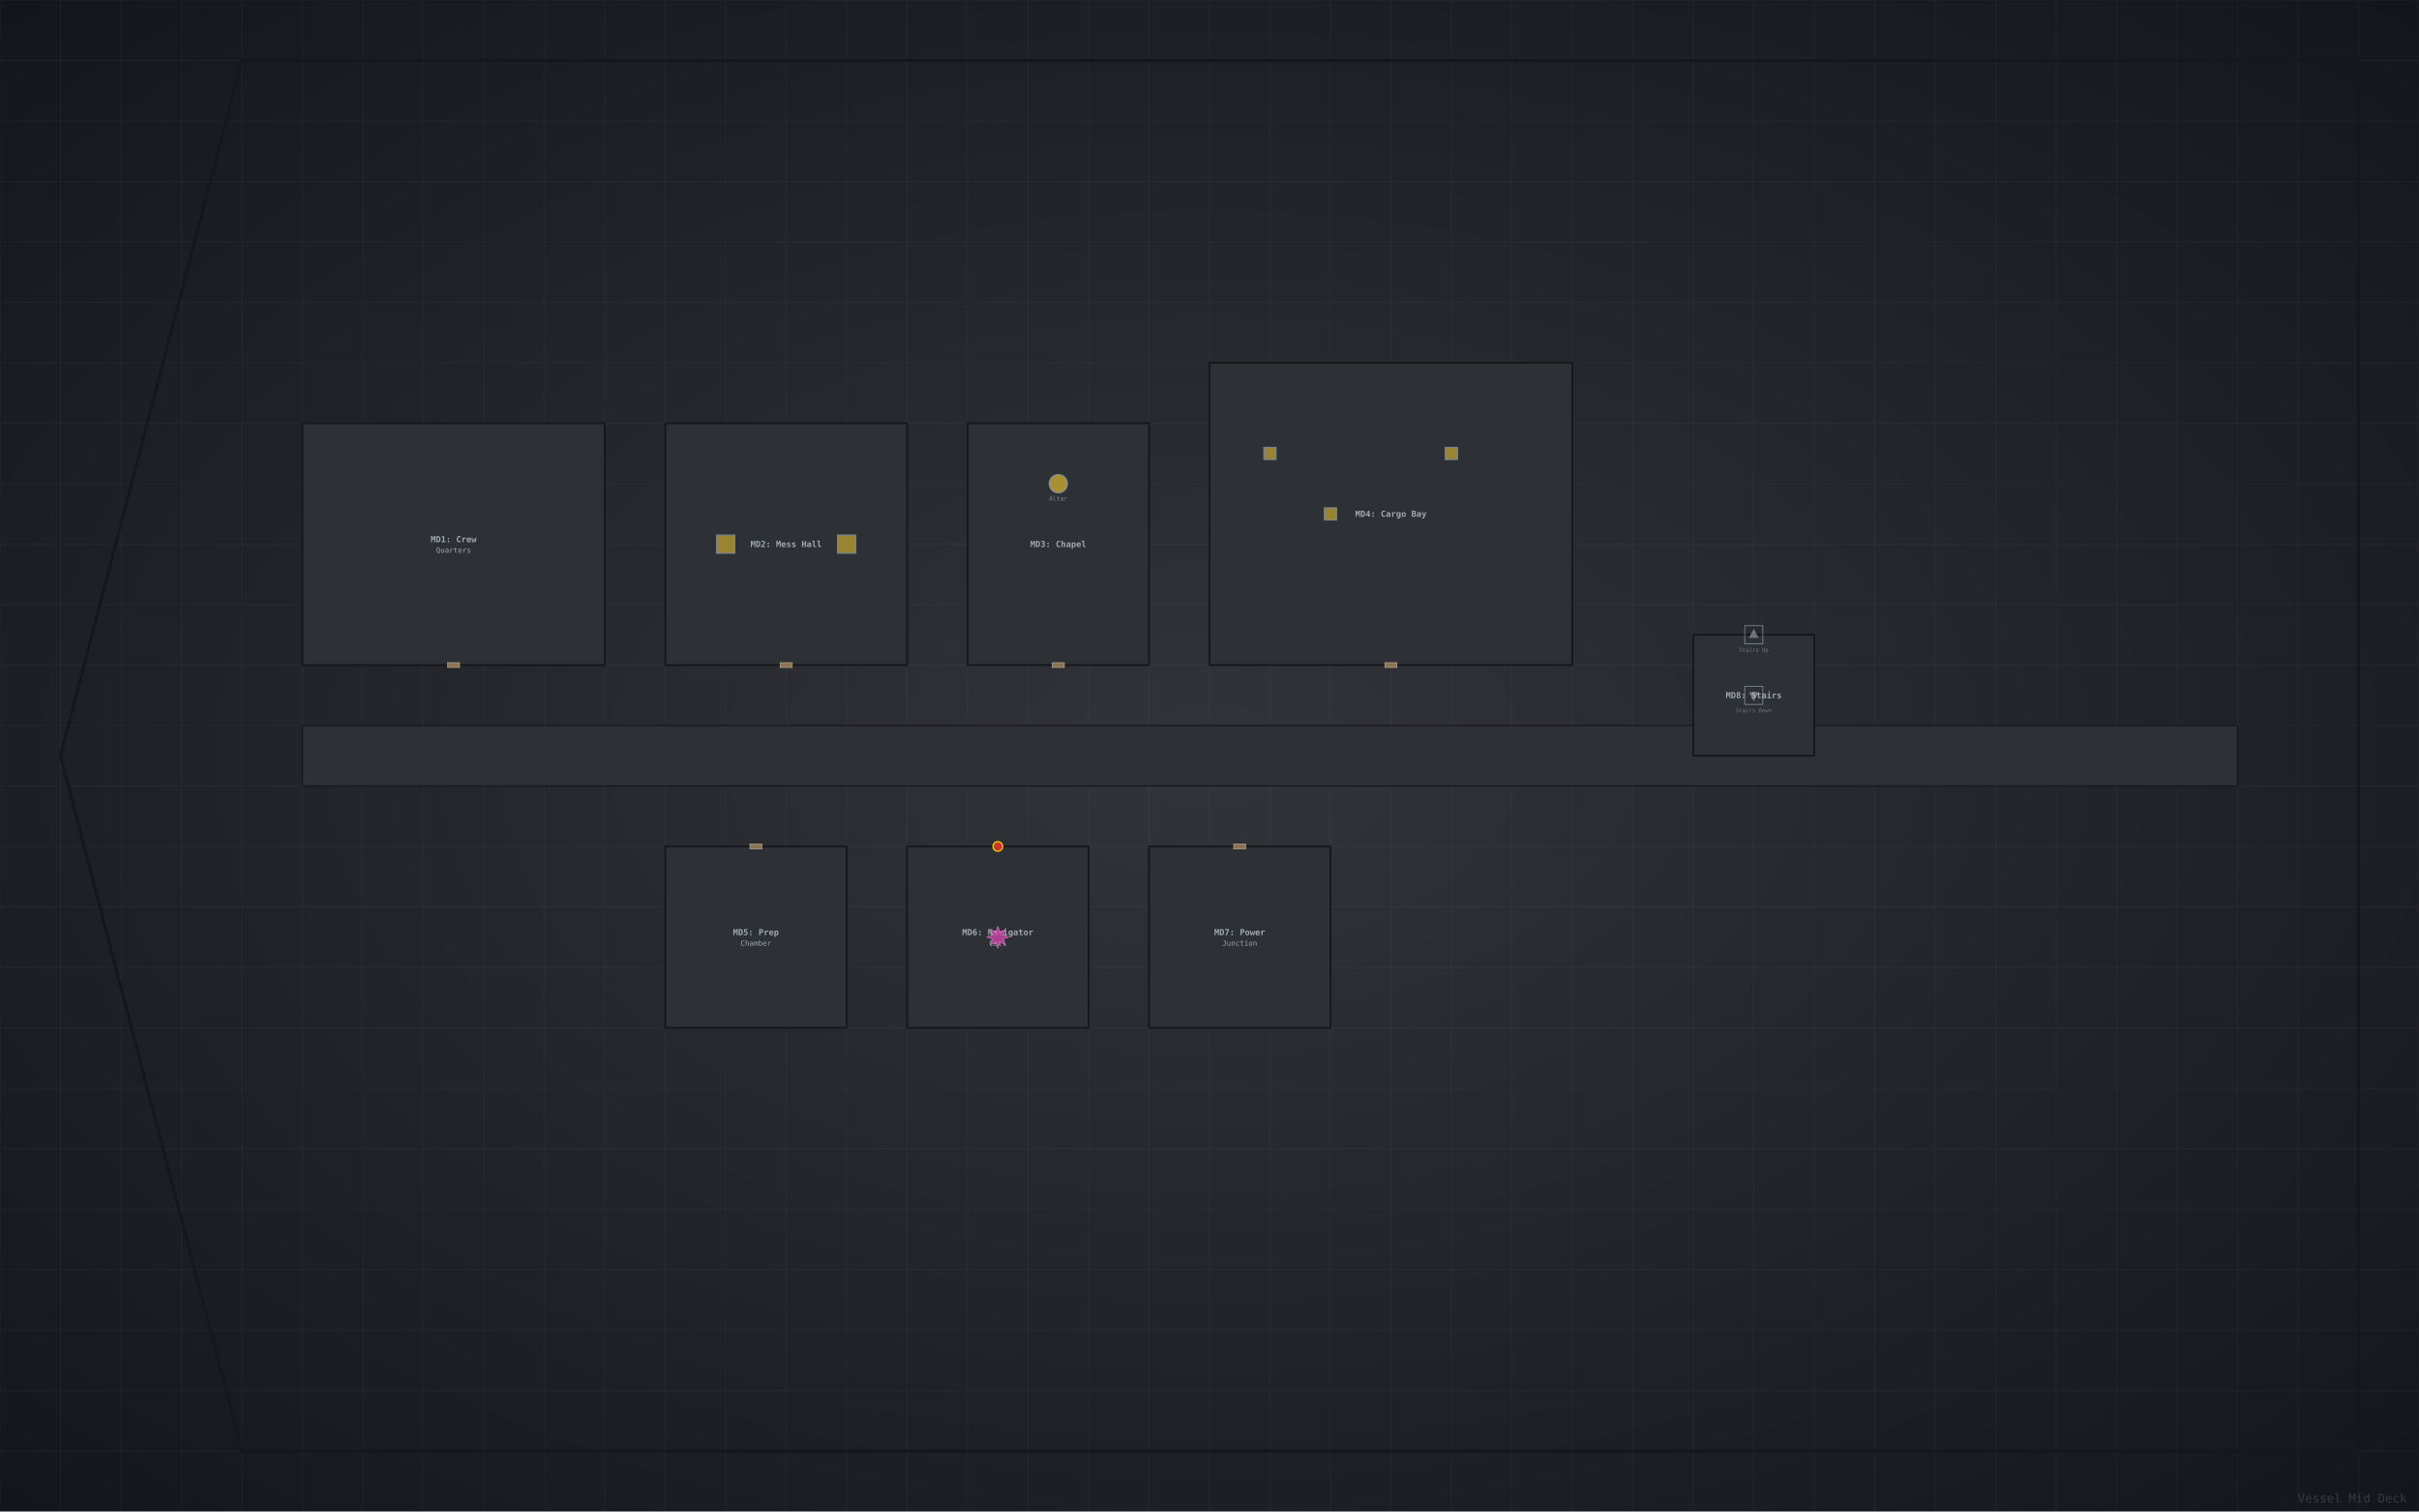
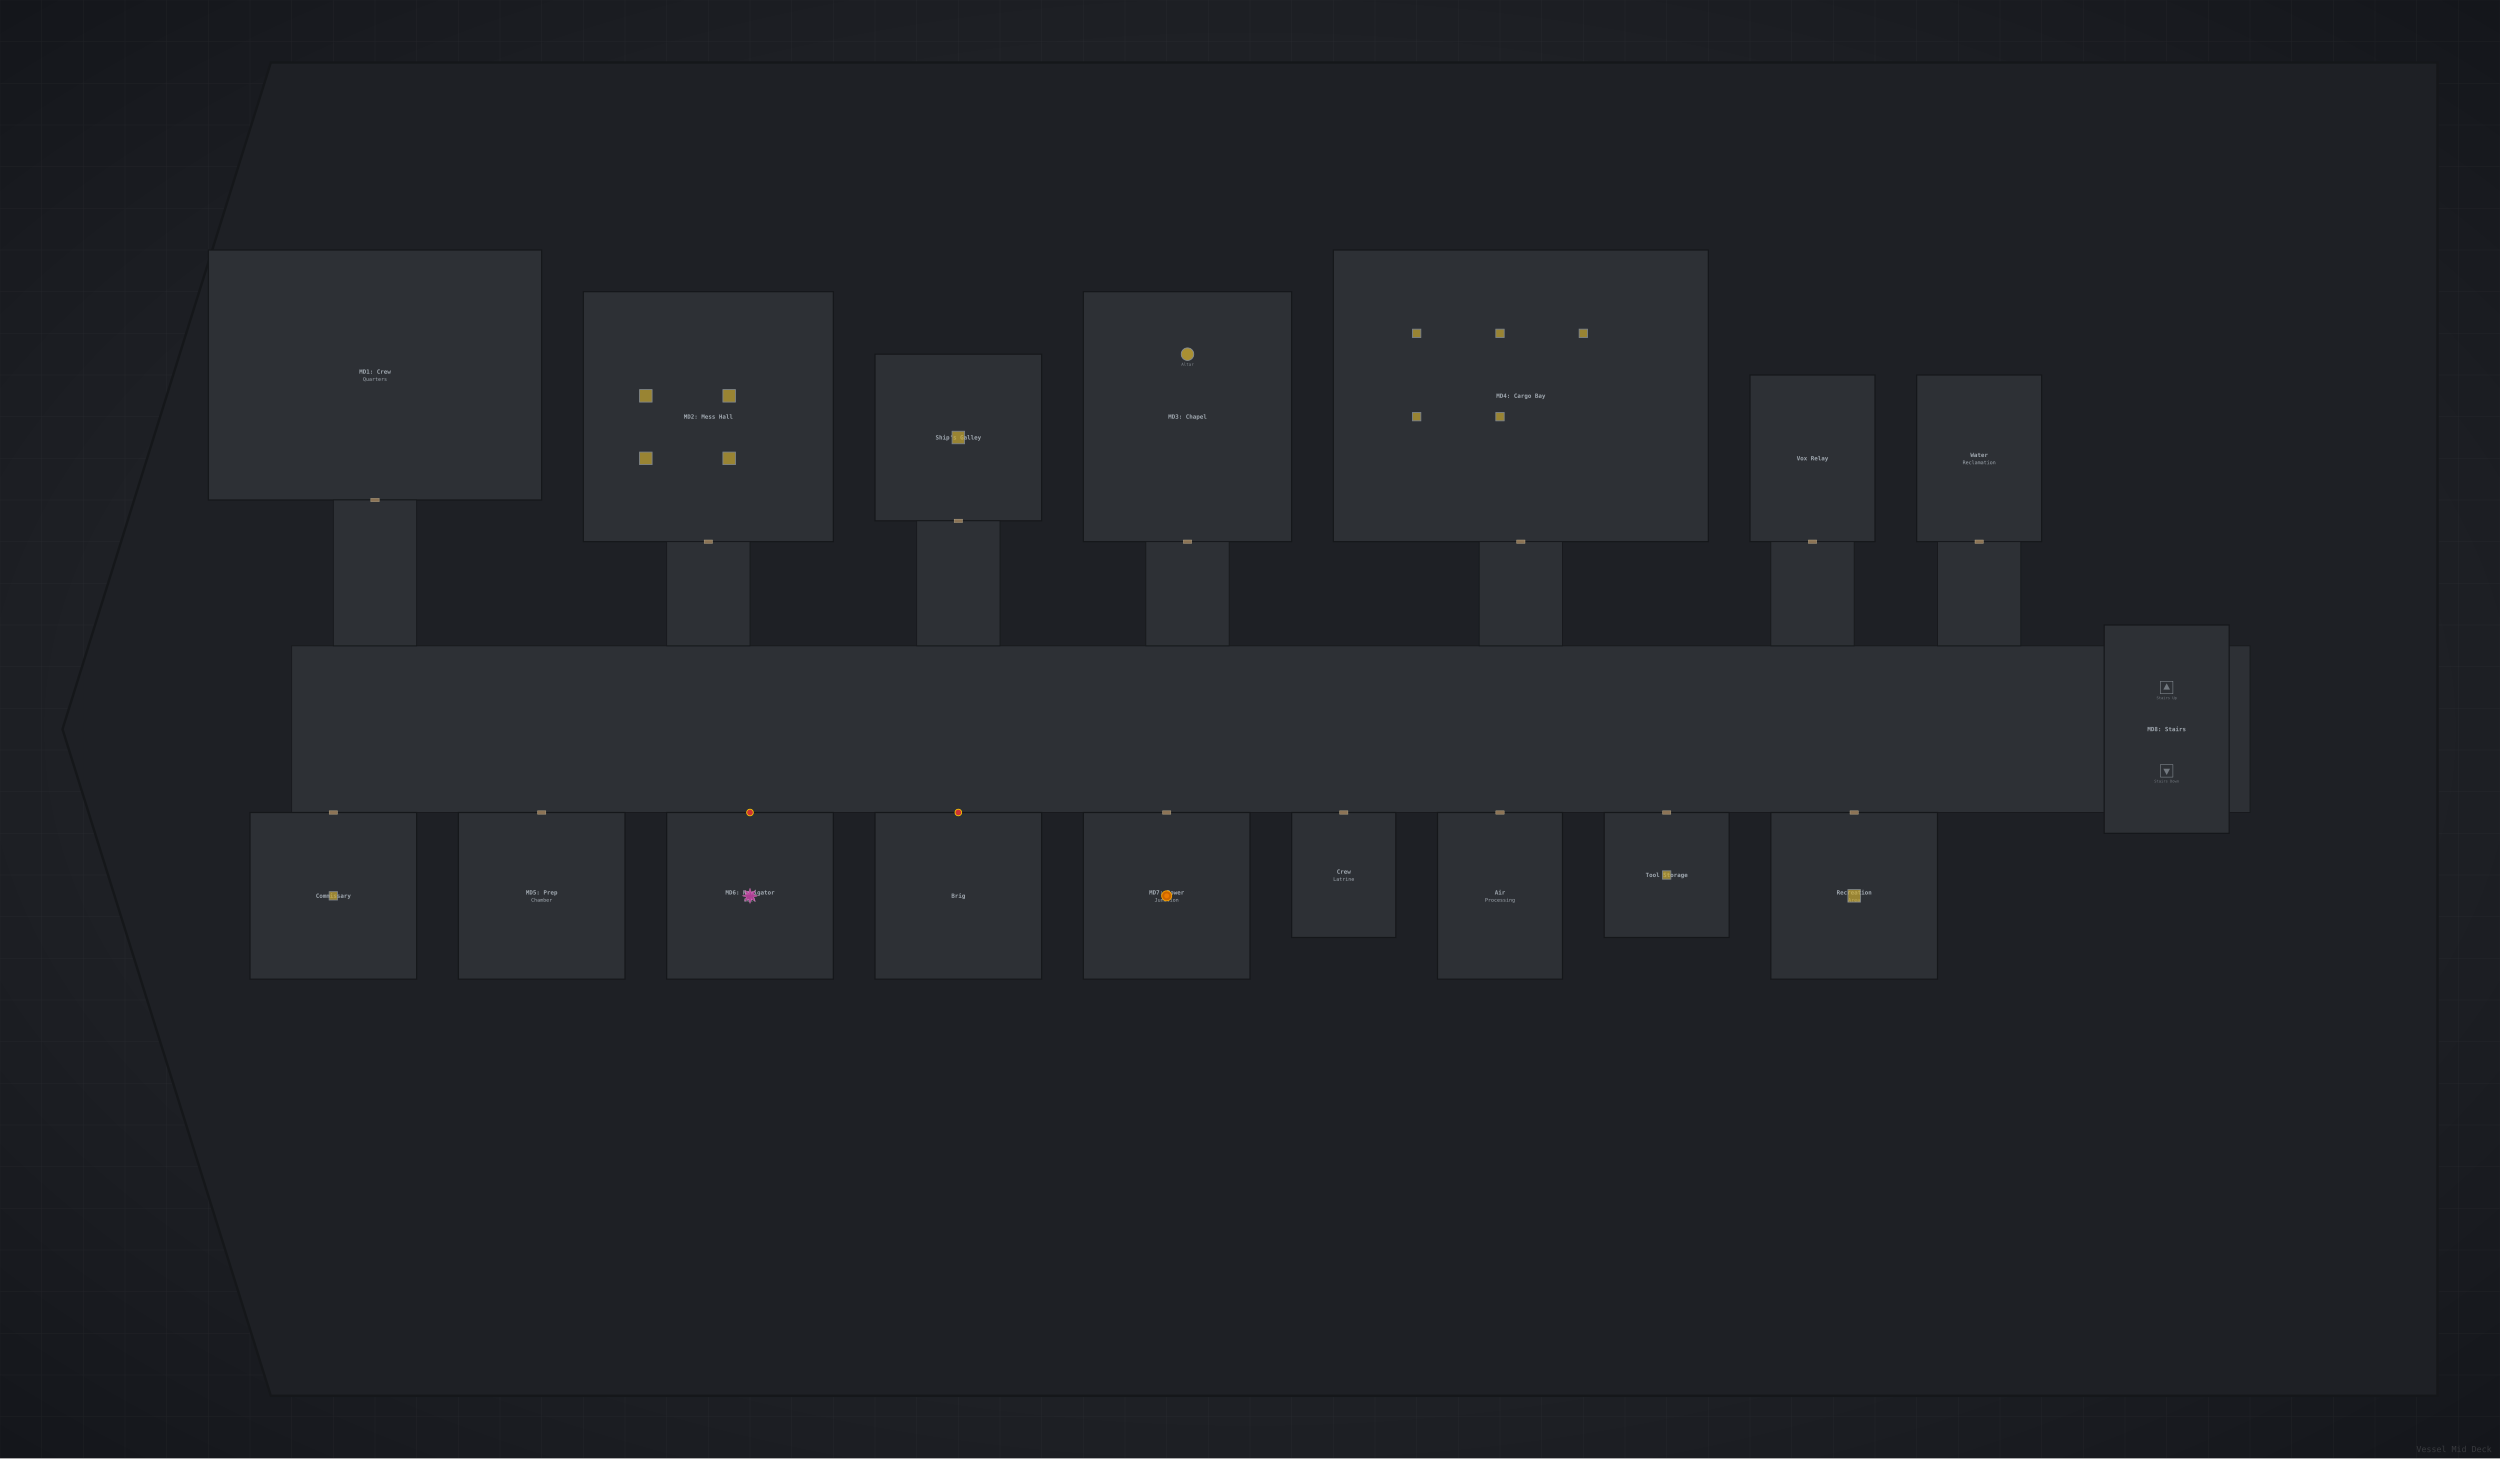
- <svg xmlns="http://www.w3.org/2000/svg" viewBox="0 0 4000 2500" width="4000" height="2500">
+ <svg xmlns="http://www.w3.org/2000/svg" viewBox="0 0 6000 3500" width="6000" height="3500">
  <defs>
    <radialGradient id="bgGrad" cx="50%" cy="50%" r="70%">
      <stop offset="0%" stop-color="#323439" />
      <stop offset="100%" stop-color="#14161b" />
    </radialGradient>
  </defs>
-   <rect x="0" y="0" width="4000" height="2500" fill="url(#bgGrad)" />
+   <rect x="0" y="0" width="6000" height="3500" fill="url(#bgGrad)" />
  <g opacity="0.05" stroke="#ffffff" stroke-width="1">
-     <line x1="0" y1="0" x2="0" y2="2500" />
-     <line x1="100" y1="0" x2="100" y2="2500" />
-     <line x1="200" y1="0" x2="200" y2="2500" />
-     <line x1="300" y1="0" x2="300" y2="2500" />
-     <line x1="400" y1="0" x2="400" y2="2500" />
-     <line x1="500" y1="0" x2="500" y2="2500" />
-     <line x1="600" y1="0" x2="600" y2="2500" />
-     <line x1="700" y1="0" x2="700" y2="2500" />
-     <line x1="800" y1="0" x2="800" y2="2500" />
-     <line x1="900" y1="0" x2="900" y2="2500" />
-     <line x1="1000" y1="0" x2="1000" y2="2500" />
-     <line x1="1100" y1="0" x2="1100" y2="2500" />
-     <line x1="1200" y1="0" x2="1200" y2="2500" />
-     <line x1="1300" y1="0" x2="1300" y2="2500" />
-     <line x1="1400" y1="0" x2="1400" y2="2500" />
-     <line x1="1500" y1="0" x2="1500" y2="2500" />
-     <line x1="1600" y1="0" x2="1600" y2="2500" />
-     <line x1="1700" y1="0" x2="1700" y2="2500" />
-     <line x1="1800" y1="0" x2="1800" y2="2500" />
-     <line x1="1900" y1="0" x2="1900" y2="2500" />
-     <line x1="2000" y1="0" x2="2000" y2="2500" />
-     <line x1="2100" y1="0" x2="2100" y2="2500" />
-     <line x1="2200" y1="0" x2="2200" y2="2500" />
-     <line x1="2300" y1="0" x2="2300" y2="2500" />
-     <line x1="2400" y1="0" x2="2400" y2="2500" />
-     <line x1="2500" y1="0" x2="2500" y2="2500" />
-     <line x1="2600" y1="0" x2="2600" y2="2500" />
-     <line x1="2700" y1="0" x2="2700" y2="2500" />
-     <line x1="2800" y1="0" x2="2800" y2="2500" />
-     <line x1="2900" y1="0" x2="2900" y2="2500" />
-     <line x1="3000" y1="0" x2="3000" y2="2500" />
-     <line x1="3100" y1="0" x2="3100" y2="2500" />
-     <line x1="3200" y1="0" x2="3200" y2="2500" />
-     <line x1="3300" y1="0" x2="3300" y2="2500" />
-     <line x1="3400" y1="0" x2="3400" y2="2500" />
-     <line x1="3500" y1="0" x2="3500" y2="2500" />
-     <line x1="3600" y1="0" x2="3600" y2="2500" />
-     <line x1="3700" y1="0" x2="3700" y2="2500" />
-     <line x1="3800" y1="0" x2="3800" y2="2500" />
-     <line x1="3900" y1="0" x2="3900" y2="2500" />
-     <line x1="4000" y1="0" x2="4000" y2="2500" />
-     <line x1="0" y1="0" x2="4000" y2="0" />
-     <line x1="0" y1="100" x2="4000" y2="100" />
-     <line x1="0" y1="200" x2="4000" y2="200" />
-     <line x1="0" y1="300" x2="4000" y2="300" />
-     <line x1="0" y1="400" x2="4000" y2="400" />
-     <line x1="0" y1="500" x2="4000" y2="500" />
-     <line x1="0" y1="600" x2="4000" y2="600" />
-     <line x1="0" y1="700" x2="4000" y2="700" />
-     <line x1="0" y1="800" x2="4000" y2="800" />
-     <line x1="0" y1="900" x2="4000" y2="900" />
-     <line x1="0" y1="1000" x2="4000" y2="1000" />
-     <line x1="0" y1="1100" x2="4000" y2="1100" />
-     <line x1="0" y1="1200" x2="4000" y2="1200" />
-     <line x1="0" y1="1300" x2="4000" y2="1300" />
-     <line x1="0" y1="1400" x2="4000" y2="1400" />
-     <line x1="0" y1="1500" x2="4000" y2="1500" />
-     <line x1="0" y1="1600" x2="4000" y2="1600" />
-     <line x1="0" y1="1700" x2="4000" y2="1700" />
-     <line x1="0" y1="1800" x2="4000" y2="1800" />
-     <line x1="0" y1="1900" x2="4000" y2="1900" />
-     <line x1="0" y1="2000" x2="4000" y2="2000" />
-     <line x1="0" y1="2100" x2="4000" y2="2100" />
-     <line x1="0" y1="2200" x2="4000" y2="2200" />
-     <line x1="0" y1="2300" x2="4000" y2="2300" />
-     <line x1="0" y1="2400" x2="4000" y2="2400" />
-     <line x1="0" y1="2500" x2="4000" y2="2500" />
+     <line x1="0" y1="0" x2="0" y2="3500" />
+     <line x1="100" y1="0" x2="100" y2="3500" />
+     <line x1="200" y1="0" x2="200" y2="3500" />
+     <line x1="300" y1="0" x2="300" y2="3500" />
+     <line x1="400" y1="0" x2="400" y2="3500" />
+     <line x1="500" y1="0" x2="500" y2="3500" />
+     <line x1="600" y1="0" x2="600" y2="3500" />
+     <line x1="700" y1="0" x2="700" y2="3500" />
+     <line x1="800" y1="0" x2="800" y2="3500" />
+     <line x1="900" y1="0" x2="900" y2="3500" />
+     <line x1="1000" y1="0" x2="1000" y2="3500" />
+     <line x1="1100" y1="0" x2="1100" y2="3500" />
+     <line x1="1200" y1="0" x2="1200" y2="3500" />
+     <line x1="1300" y1="0" x2="1300" y2="3500" />
+     <line x1="1400" y1="0" x2="1400" y2="3500" />
+     <line x1="1500" y1="0" x2="1500" y2="3500" />
+     <line x1="1600" y1="0" x2="1600" y2="3500" />
+     <line x1="1700" y1="0" x2="1700" y2="3500" />
+     <line x1="1800" y1="0" x2="1800" y2="3500" />
+     <line x1="1900" y1="0" x2="1900" y2="3500" />
+     <line x1="2000" y1="0" x2="2000" y2="3500" />
+     <line x1="2100" y1="0" x2="2100" y2="3500" />
+     <line x1="2200" y1="0" x2="2200" y2="3500" />
+     <line x1="2300" y1="0" x2="2300" y2="3500" />
+     <line x1="2400" y1="0" x2="2400" y2="3500" />
+     <line x1="2500" y1="0" x2="2500" y2="3500" />
+     <line x1="2600" y1="0" x2="2600" y2="3500" />
+     <line x1="2700" y1="0" x2="2700" y2="3500" />
+     <line x1="2800" y1="0" x2="2800" y2="3500" />
+     <line x1="2900" y1="0" x2="2900" y2="3500" />
+     <line x1="3000" y1="0" x2="3000" y2="3500" />
+     <line x1="3100" y1="0" x2="3100" y2="3500" />
+     <line x1="3200" y1="0" x2="3200" y2="3500" />
+     <line x1="3300" y1="0" x2="3300" y2="3500" />
+     <line x1="3400" y1="0" x2="3400" y2="3500" />
+     <line x1="3500" y1="0" x2="3500" y2="3500" />
+     <line x1="3600" y1="0" x2="3600" y2="3500" />
+     <line x1="3700" y1="0" x2="3700" y2="3500" />
+     <line x1="3800" y1="0" x2="3800" y2="3500" />
+     <line x1="3900" y1="0" x2="3900" y2="3500" />
+     <line x1="4000" y1="0" x2="4000" y2="3500" />
+     <line x1="4100" y1="0" x2="4100" y2="3500" />
+     <line x1="4200" y1="0" x2="4200" y2="3500" />
+     <line x1="4300" y1="0" x2="4300" y2="3500" />
+     <line x1="4400" y1="0" x2="4400" y2="3500" />
+     <line x1="4500" y1="0" x2="4500" y2="3500" />
+     <line x1="4600" y1="0" x2="4600" y2="3500" />
+     <line x1="4700" y1="0" x2="4700" y2="3500" />
+     <line x1="4800" y1="0" x2="4800" y2="3500" />
+     <line x1="4900" y1="0" x2="4900" y2="3500" />
+     <line x1="5000" y1="0" x2="5000" y2="3500" />
+     <line x1="5100" y1="0" x2="5100" y2="3500" />
+     <line x1="5200" y1="0" x2="5200" y2="3500" />
+     <line x1="5300" y1="0" x2="5300" y2="3500" />
+     <line x1="5400" y1="0" x2="5400" y2="3500" />
+     <line x1="5500" y1="0" x2="5500" y2="3500" />
+     <line x1="5600" y1="0" x2="5600" y2="3500" />
+     <line x1="5700" y1="0" x2="5700" y2="3500" />
+     <line x1="5800" y1="0" x2="5800" y2="3500" />
+     <line x1="5900" y1="0" x2="5900" y2="3500" />
+     <line x1="6000" y1="0" x2="6000" y2="3500" />
+     <line x1="0" y1="0" x2="6000" y2="0" />
+     <line x1="0" y1="100" x2="6000" y2="100" />
+     <line x1="0" y1="200" x2="6000" y2="200" />
+     <line x1="0" y1="300" x2="6000" y2="300" />
+     <line x1="0" y1="400" x2="6000" y2="400" />
+     <line x1="0" y1="500" x2="6000" y2="500" />
+     <line x1="0" y1="600" x2="6000" y2="600" />
+     <line x1="0" y1="700" x2="6000" y2="700" />
+     <line x1="0" y1="800" x2="6000" y2="800" />
+     <line x1="0" y1="900" x2="6000" y2="900" />
+     <line x1="0" y1="1000" x2="6000" y2="1000" />
+     <line x1="0" y1="1100" x2="6000" y2="1100" />
+     <line x1="0" y1="1200" x2="6000" y2="1200" />
+     <line x1="0" y1="1300" x2="6000" y2="1300" />
+     <line x1="0" y1="1400" x2="6000" y2="1400" />
+     <line x1="0" y1="1500" x2="6000" y2="1500" />
+     <line x1="0" y1="1600" x2="6000" y2="1600" />
+     <line x1="0" y1="1700" x2="6000" y2="1700" />
+     <line x1="0" y1="1800" x2="6000" y2="1800" />
+     <line x1="0" y1="1900" x2="6000" y2="1900" />
+     <line x1="0" y1="2000" x2="6000" y2="2000" />
+     <line x1="0" y1="2100" x2="6000" y2="2100" />
+     <line x1="0" y1="2200" x2="6000" y2="2200" />
+     <line x1="0" y1="2300" x2="6000" y2="2300" />
+     <line x1="0" y1="2400" x2="6000" y2="2400" />
+     <line x1="0" y1="2500" x2="6000" y2="2500" />
+     <line x1="0" y1="2600" x2="6000" y2="2600" />
+     <line x1="0" y1="2700" x2="6000" y2="2700" />
+     <line x1="0" y1="2800" x2="6000" y2="2800" />
+     <line x1="0" y1="2900" x2="6000" y2="2900" />
+     <line x1="0" y1="3000" x2="6000" y2="3000" />
+     <line x1="0" y1="3100" x2="6000" y2="3100" />
+     <line x1="0" y1="3200" x2="6000" y2="3200" />
+     <line x1="0" y1="3300" x2="6000" y2="3300" />
+     <line x1="0" y1="3400" x2="6000" y2="3400" />
+     <line x1="0" y1="3500" x2="6000" y2="3500" />
  </g>
-   <polygon points="400,100 3900,100 3900,2400 400,2400 100,1250" fill="none" stroke="#15171a" stroke-width="5" />
-   <rect x="500" y="1200" width="3200" height="100" fill="#2d3035" stroke="#15171a" stroke-width="2" />
-   <rect x="500" y="700" width="500" height="400" fill="#2d3035" stroke="#15171a" stroke-width="3" />
-   <text x="750" y="892" fill="#a0a8b0" font-size="14" font-weight="bold" text-anchor="middle" dominant-baseline="central" font-family="monospace">MD1: Crew</text>
-   <text x="750" y="910" fill="#a0a8b0" font-size="12" text-anchor="middle" dominant-baseline="central" font-family="monospace">Quarters</text>
-   <rect x="740" y="1096" width="20" height="8" fill="#8b7355" stroke="#c0b090" stroke-width="1" />
-   <rect x="1100" y="700" width="400" height="400" fill="#2d3035" stroke="#15171a" stroke-width="3" />
-   <text x="1300" y="900" fill="#a0a8b0" font-size="14" font-weight="bold" text-anchor="middle" dominant-baseline="central" font-family="monospace">MD2: Mess Hall</text>
-   <rect x="1290" y="1096" width="20" height="8" fill="#8b7355" stroke="#c0b090" stroke-width="1" />
-   <rect x="1185" y="885" width="30" height="30" fill="#c8a832" stroke="#a0a8b0" stroke-width="2" opacity="0.7" />
-   <rect x="1385" y="885" width="30" height="30" fill="#c8a832" stroke="#a0a8b0" stroke-width="2" opacity="0.7" />
-   <rect x="1600" y="700" width="300" height="400" fill="#2d3035" stroke="#15171a" stroke-width="3" />
-   <text x="1750" y="900" fill="#a0a8b0" font-size="14" font-weight="bold" text-anchor="middle" dominant-baseline="central" font-family="monospace">MD3: Chapel</text>
-   <rect x="1740" y="1096" width="20" height="8" fill="#8b7355" stroke="#c0b090" stroke-width="1" />
-   <circle cx="1750" cy="800" r="15" fill="#c8a832" stroke="#a0a8b0" stroke-width="2" opacity="0.8" />
-   <text x="1750" y="828" fill="#a0a8b0" font-size="10" text-anchor="middle" font-family="monospace" opacity="0.7">Altar</text>
-   <rect x="2000" y="600" width="600" height="500" fill="#2d3035" stroke="#15171a" stroke-width="3" />
-   <text x="2300" y="850" fill="#a0a8b0" font-size="14" font-weight="bold" text-anchor="middle" dominant-baseline="central" font-family="monospace">MD4: Cargo Bay</text>
-   <rect x="2290" y="1096" width="20" height="8" fill="#8b7355" stroke="#c0b090" stroke-width="1" />
-   <rect x="2090" y="740" width="20" height="20" fill="#c8a832" stroke="#a0a8b0" stroke-width="2" opacity="0.7" />
-   <rect x="2190" y="840" width="20" height="20" fill="#c8a832" stroke="#a0a8b0" stroke-width="2" opacity="0.7" />
-   <rect x="2390" y="740" width="20" height="20" fill="#c8a832" stroke="#a0a8b0" stroke-width="2" opacity="0.7" />
-   <rect x="1100" y="1400" width="300" height="300" fill="#2d3035" stroke="#15171a" stroke-width="3" />
-   <text x="1250" y="1542" fill="#a0a8b0" font-size="14" font-weight="bold" text-anchor="middle" dominant-baseline="central" font-family="monospace">MD5: Prep</text>
-   <text x="1250" y="1560" fill="#a0a8b0" font-size="12" text-anchor="middle" dominant-baseline="central" font-family="monospace">Chamber</text>
-   <rect x="1240" y="1396" width="20" height="8" fill="#8b7355" stroke="#c0b090" stroke-width="1" />
-   <rect x="1500" y="1400" width="300" height="300" fill="#2d3035" stroke="#15171a" stroke-width="3" />
-   <text x="1650" y="1542" fill="#a0a8b0" font-size="14" font-weight="bold" text-anchor="middle" dominant-baseline="central" font-family="monospace">MD6: Navigator</text>
-   <text x="1650" y="1560" fill="#a0a8b0" font-size="12" text-anchor="middle" dominant-baseline="central" font-family="monospace">Cell</text>
-   <circle cx="1650" cy="1400" r="8" fill="#cc3333" stroke="#ffcc00" stroke-width="2" />
-   <polygon points="1650.0,1532.0 1653.4,1541.7 1662.7,1537.3 1658.3,1546.6 1668.0,1550.0 1658.3,1553.4 1662.7,1562.7 1653.4,1558.3 1650.0,1568.0 1646.6,1558.3 1637.3,1562.7 1641.7,1553.4 1632.0,1550.0 1641.7,1546.6 1637.3,1537.3 1646.6,1541.7" fill="#cc44aa" stroke="#ff88dd" stroke-width="1" opacity="0.8" />
-   <rect x="1900" y="1400" width="300" height="300" fill="#2d3035" stroke="#15171a" stroke-width="3" />
-   <text x="2050" y="1542" fill="#a0a8b0" font-size="14" font-weight="bold" text-anchor="middle" dominant-baseline="central" font-family="monospace">MD7: Power</text>
-   <text x="2050" y="1560" fill="#a0a8b0" font-size="12" text-anchor="middle" dominant-baseline="central" font-family="monospace">Junction</text>
-   <rect x="2040" y="1396" width="20" height="8" fill="#8b7355" stroke="#c0b090" stroke-width="1" />
-   <rect x="2800" y="1050" width="200" height="200" fill="#2d3035" stroke="#15171a" stroke-width="3" />
-   <text x="2900" y="1150" fill="#a0a8b0" font-size="14" font-weight="bold" text-anchor="middle" dominant-baseline="central" font-family="monospace">MD8: Stairs</text>
-   <rect x="2885" y="1135" width="30" height="30" fill="none" stroke="#a0a8b0" stroke-width="1" />
-   <polygon points="2900,1160 2892,1145 2908,1145" fill="#a0a8b0" opacity="0.6" />
-   <text x="2900" y="1178" fill="#a0a8b0" font-size="9" text-anchor="middle" font-family="monospace" opacity="0.6">Stairs Down</text>
-   <rect x="2885" y="1035" width="30" height="30" fill="none" stroke="#a0a8b0" stroke-width="1" />
-   <polygon points="2900,1040 2892,1055 2908,1055" fill="#a0a8b0" opacity="0.6" />
-   <text x="2900" y="1078" fill="#a0a8b0" font-size="9" text-anchor="middle" font-family="monospace" opacity="0.6">Stairs Up</text>
-   <text x="3980" y="2485" fill="#ffffff" font-size="20" text-anchor="end" font-family="monospace" opacity="0.15">Vessel Mid Deck</text>
+   <polygon points="650,150 5850,150 5850,3350 650,3350 150,1750" fill="#1e2025" stroke="#15171a" stroke-width="6" id="hull-outline" />
+   <rect x="700" y="1550" width="4700" height="400" fill="#2d3035" stroke="#15171a" stroke-width="2" />
+   <rect x="500" y="600" width="800" height="600" fill="#2d3035" stroke="#15171a" stroke-width="3" />
+   <text x="900" y="892" fill="#a0a8b0" font-size="14" font-weight="bold" text-anchor="middle" dominant-baseline="central" font-family="monospace">MD1: Crew</text>
+   <text x="900" y="910" fill="#a0a8b0" font-size="12" text-anchor="middle" dominant-baseline="central" font-family="monospace">Quarters</text>
+   <rect x="800" y="1200" width="200" height="350" fill="#2d3035" stroke="#15171a" stroke-width="2" />
+   <rect x="890" y="1196" width="20" height="8" fill="#8b7355" stroke="#c0b090" stroke-width="1" />
+   <rect x="1400" y="700" width="600" height="600" fill="#2d3035" stroke="#15171a" stroke-width="3" />
+   <text x="1700" y="1000" fill="#a0a8b0" font-size="14" font-weight="bold" text-anchor="middle" dominant-baseline="central" font-family="monospace">MD2: Mess Hall</text>
+   <rect x="1535" y="935" width="30" height="30" fill="#c8a832" stroke="#a0a8b0" stroke-width="2" opacity="0.7" />
+   <rect x="1735" y="935" width="30" height="30" fill="#c8a832" stroke="#a0a8b0" stroke-width="2" opacity="0.7" />
+   <rect x="1535" y="1085" width="30" height="30" fill="#c8a832" stroke="#a0a8b0" stroke-width="2" opacity="0.7" />
+   <rect x="1735" y="1085" width="30" height="30" fill="#c8a832" stroke="#a0a8b0" stroke-width="2" opacity="0.7" />
+   <rect x="1600" y="1300" width="200" height="250" fill="#2d3035" stroke="#15171a" stroke-width="2" />
+   <rect x="1690" y="1296" width="20" height="8" fill="#8b7355" stroke="#c0b090" stroke-width="1" />
+   <rect x="2100" y="850" width="400" height="400" fill="#2d3035" stroke="#15171a" stroke-width="3" />
+   <text x="2300" y="1050" fill="#a0a8b0" font-size="14" font-weight="bold" text-anchor="middle" dominant-baseline="central" font-family="monospace">Ship's Galley</text>
+   <rect x="2285" y="1035" width="30" height="30" fill="#c8a832" stroke="#a0a8b0" stroke-width="2" opacity="0.7" />
+   <rect x="2200" y="1250" width="200" height="300" fill="#2d3035" stroke="#15171a" stroke-width="2" />
+   <rect x="2290" y="1246" width="20" height="8" fill="#8b7355" stroke="#c0b090" stroke-width="1" />
+   <rect x="2600" y="700" width="500" height="600" fill="#2d3035" stroke="#15171a" stroke-width="3" />
+   <text x="2850" y="1000" fill="#a0a8b0" font-size="14" font-weight="bold" text-anchor="middle" dominant-baseline="central" font-family="monospace">MD3: Chapel</text>
+   <circle cx="2850" cy="850" r="15" fill="#c8a832" stroke="#a0a8b0" stroke-width="2" opacity="0.8" />
+   <text x="2850" y="878" fill="#a0a8b0" font-size="10" text-anchor="middle" font-family="monospace" opacity="0.7">Altar</text>
+   <rect x="2750" y="1300" width="200" height="250" fill="#2d3035" stroke="#15171a" stroke-width="2" />
+   <rect x="2840" y="1296" width="20" height="8" fill="#8b7355" stroke="#c0b090" stroke-width="1" />
+   <rect x="3200" y="600" width="900" height="700" fill="#2d3035" stroke="#15171a" stroke-width="3" />
+   <text x="3650" y="950" fill="#a0a8b0" font-size="14" font-weight="bold" text-anchor="middle" dominant-baseline="central" font-family="monospace">MD4: Cargo Bay</text>
+   <rect x="3390" y="790" width="20" height="20" fill="#c8a832" stroke="#a0a8b0" stroke-width="2" opacity="0.7" />
+   <rect x="3590" y="790" width="20" height="20" fill="#c8a832" stroke="#a0a8b0" stroke-width="2" opacity="0.7" />
+   <rect x="3790" y="790" width="20" height="20" fill="#c8a832" stroke="#a0a8b0" stroke-width="2" opacity="0.7" />
+   <rect x="3390" y="990" width="20" height="20" fill="#c8a832" stroke="#a0a8b0" stroke-width="2" opacity="0.7" />
+   <rect x="3590" y="990" width="20" height="20" fill="#c8a832" stroke="#a0a8b0" stroke-width="2" opacity="0.7" />
+   <rect x="3550" y="1300" width="200" height="250" fill="#2d3035" stroke="#15171a" stroke-width="2" />
+   <rect x="3640" y="1296" width="20" height="8" fill="#8b7355" stroke="#c0b090" stroke-width="1" />
+   <rect x="4200" y="900" width="300" height="400" fill="#2d3035" stroke="#15171a" stroke-width="3" />
+   <text x="4350" y="1100" fill="#a0a8b0" font-size="14" font-weight="bold" text-anchor="middle" dominant-baseline="central" font-family="monospace">Vox Relay</text>
+   <rect x="4250" y="1300" width="200" height="250" fill="#2d3035" stroke="#15171a" stroke-width="2" />
+   <rect x="4340" y="1296" width="20" height="8" fill="#8b7355" stroke="#c0b090" stroke-width="1" />
+   <rect x="4600" y="900" width="300" height="400" fill="#2d3035" stroke="#15171a" stroke-width="3" />
+   <text x="4750" y="1092" fill="#a0a8b0" font-size="14" font-weight="bold" text-anchor="middle" dominant-baseline="central" font-family="monospace">Water</text>
+   <text x="4750" y="1110" fill="#a0a8b0" font-size="12" text-anchor="middle" dominant-baseline="central" font-family="monospace">Reclamation</text>
+   <rect x="4650" y="1300" width="200" height="250" fill="#2d3035" stroke="#15171a" stroke-width="2" />
+   <rect x="4740" y="1296" width="20" height="8" fill="#8b7355" stroke="#c0b090" stroke-width="1" />
+   <rect x="600" y="1950" width="400" height="400" fill="#2d3035" stroke="#15171a" stroke-width="3" />
+   <text x="800" y="2150" fill="#a0a8b0" font-size="14" font-weight="bold" text-anchor="middle" dominant-baseline="central" font-family="monospace">Commissary</text>
+   <rect x="790" y="2140" width="20" height="20" fill="#c8a832" stroke="#a0a8b0" stroke-width="2" opacity="0.7" />
+   <rect x="790" y="1946" width="20" height="8" fill="#8b7355" stroke="#c0b090" stroke-width="1" />
+   <rect x="1100" y="1950" width="400" height="400" fill="#2d3035" stroke="#15171a" stroke-width="3" />
+   <text x="1300" y="2142" fill="#a0a8b0" font-size="14" font-weight="bold" text-anchor="middle" dominant-baseline="central" font-family="monospace">MD5: Prep</text>
+   <text x="1300" y="2160" fill="#a0a8b0" font-size="12" text-anchor="middle" dominant-baseline="central" font-family="monospace">Chamber</text>
+   <rect x="1290" y="1946" width="20" height="8" fill="#8b7355" stroke="#c0b090" stroke-width="1" />
+   <rect x="1600" y="1950" width="400" height="400" fill="#2d3035" stroke="#15171a" stroke-width="3" />
+   <text x="1800" y="2142" fill="#a0a8b0" font-size="14" font-weight="bold" text-anchor="middle" dominant-baseline="central" font-family="monospace">MD6: Navigator</text>
+   <text x="1800" y="2160" fill="#a0a8b0" font-size="12" text-anchor="middle" dominant-baseline="central" font-family="monospace">Cell</text>
+   <polygon points="1800.0,2132.0 1803.4,2141.7 1812.7,2137.3 1808.3,2146.6 1818.0,2150.0 1808.3,2153.4 1812.7,2162.7 1803.4,2158.3 1800.0,2168.0 1796.6,2158.3 1787.3,2162.7 1791.7,2153.4 1782.0,2150.0 1791.7,2146.6 1787.3,2137.3 1796.6,2141.7" fill="#cc44aa" stroke="#ff88dd" stroke-width="1" opacity="0.8" />
+   <circle cx="1800" cy="1950" r="8" fill="#cc3333" stroke="#ffcc00" stroke-width="2" />
+   <rect x="2100" y="1950" width="400" height="400" fill="#2d3035" stroke="#15171a" stroke-width="3" />
+   <text x="2300" y="2150" fill="#a0a8b0" font-size="14" font-weight="bold" text-anchor="middle" dominant-baseline="central" font-family="monospace">Brig</text>
+   <circle cx="2300" cy="1950" r="8" fill="#cc3333" stroke="#ffcc00" stroke-width="2" />
+   <rect x="2600" y="1950" width="400" height="400" fill="#2d3035" stroke="#15171a" stroke-width="3" />
+   <text x="2800" y="2142" fill="#a0a8b0" font-size="14" font-weight="bold" text-anchor="middle" dominant-baseline="central" font-family="monospace">MD7: Power</text>
+   <text x="2800" y="2160" fill="#a0a8b0" font-size="12" text-anchor="middle" dominant-baseline="central" font-family="monospace">Junction</text>
+   <circle cx="2800" cy="2150" r="12" fill="#cc6600" stroke="#ffaa00" stroke-width="2" />
+   <circle cx="2800" cy="2150" r="6" fill="#ff8800" stroke="none" opacity="0.6" />
+   <rect x="2790" y="1946" width="20" height="8" fill="#8b7355" stroke="#c0b090" stroke-width="1" />
+   <rect x="3100" y="1950" width="250" height="300" fill="#2d3035" stroke="#15171a" stroke-width="3" />
+   <text x="3225" y="2092" fill="#a0a8b0" font-size="14" font-weight="bold" text-anchor="middle" dominant-baseline="central" font-family="monospace">Crew</text>
+   <text x="3225" y="2110" fill="#a0a8b0" font-size="12" text-anchor="middle" dominant-baseline="central" font-family="monospace">Latrine</text>
+   <rect x="3215" y="1946" width="20" height="8" fill="#8b7355" stroke="#c0b090" stroke-width="1" />
+   <rect x="3450" y="1950" width="300" height="400" fill="#2d3035" stroke="#15171a" stroke-width="3" />
+   <text x="3600" y="2142" fill="#a0a8b0" font-size="14" font-weight="bold" text-anchor="middle" dominant-baseline="central" font-family="monospace">Air</text>
+   <text x="3600" y="2160" fill="#a0a8b0" font-size="12" text-anchor="middle" dominant-baseline="central" font-family="monospace">Processing</text>
+   <rect x="3590" y="1946" width="20" height="8" fill="#8b7355" stroke="#c0b090" stroke-width="1" />
+   <rect x="3850" y="1950" width="300" height="300" fill="#2d3035" stroke="#15171a" stroke-width="3" />
+   <text x="4000" y="2100" fill="#a0a8b0" font-size="14" font-weight="bold" text-anchor="middle" dominant-baseline="central" font-family="monospace">Tool Storage</text>
+   <rect x="3990" y="2090" width="20" height="20" fill="#c8a832" stroke="#a0a8b0" stroke-width="2" opacity="0.7" />
+   <rect x="3990" y="1946" width="20" height="8" fill="#8b7355" stroke="#c0b090" stroke-width="1" />
+   <rect x="4250" y="1950" width="400" height="400" fill="#2d3035" stroke="#15171a" stroke-width="3" />
+   <text x="4450" y="2142" fill="#a0a8b0" font-size="14" font-weight="bold" text-anchor="middle" dominant-baseline="central" font-family="monospace">Recreation</text>
+   <text x="4450" y="2160" fill="#a0a8b0" font-size="12" text-anchor="middle" dominant-baseline="central" font-family="monospace">Area</text>
+   <rect x="4435" y="2135" width="30" height="30" fill="#c8a832" stroke="#a0a8b0" stroke-width="2" opacity="0.7" />
+   <rect x="4440" y="1946" width="20" height="8" fill="#8b7355" stroke="#c0b090" stroke-width="1" />
+   <rect x="5050" y="1500" width="300" height="500" fill="#2d3035" stroke="#15171a" stroke-width="3" />
+   <text x="5200" y="1750" fill="#a0a8b0" font-size="14" font-weight="bold" text-anchor="middle" dominant-baseline="central" font-family="monospace">MD8: Stairs</text>
+   <rect x="5185" y="1635" width="30" height="30" fill="none" stroke="#a0a8b0" stroke-width="1" />
+   <polygon points="5200,1640 5192,1655 5208,1655" fill="#a0a8b0" opacity="0.6" />
+   <text x="5200" y="1678" fill="#a0a8b0" font-size="9" text-anchor="middle" font-family="monospace" opacity="0.6">Stairs Up</text>
+   <rect x="5185" y="1835" width="30" height="30" fill="none" stroke="#a0a8b0" stroke-width="1" />
+   <polygon points="5200,1860 5192,1845 5208,1845" fill="#a0a8b0" opacity="0.6" />
+   <text x="5200" y="1878" fill="#a0a8b0" font-size="9" text-anchor="middle" font-family="monospace" opacity="0.6">Stairs Down</text>
+   <text x="5980" y="3485" fill="#ffffff" font-size="20" text-anchor="end" font-family="monospace" opacity="0.15">Vessel Mid Deck</text>
</svg>
